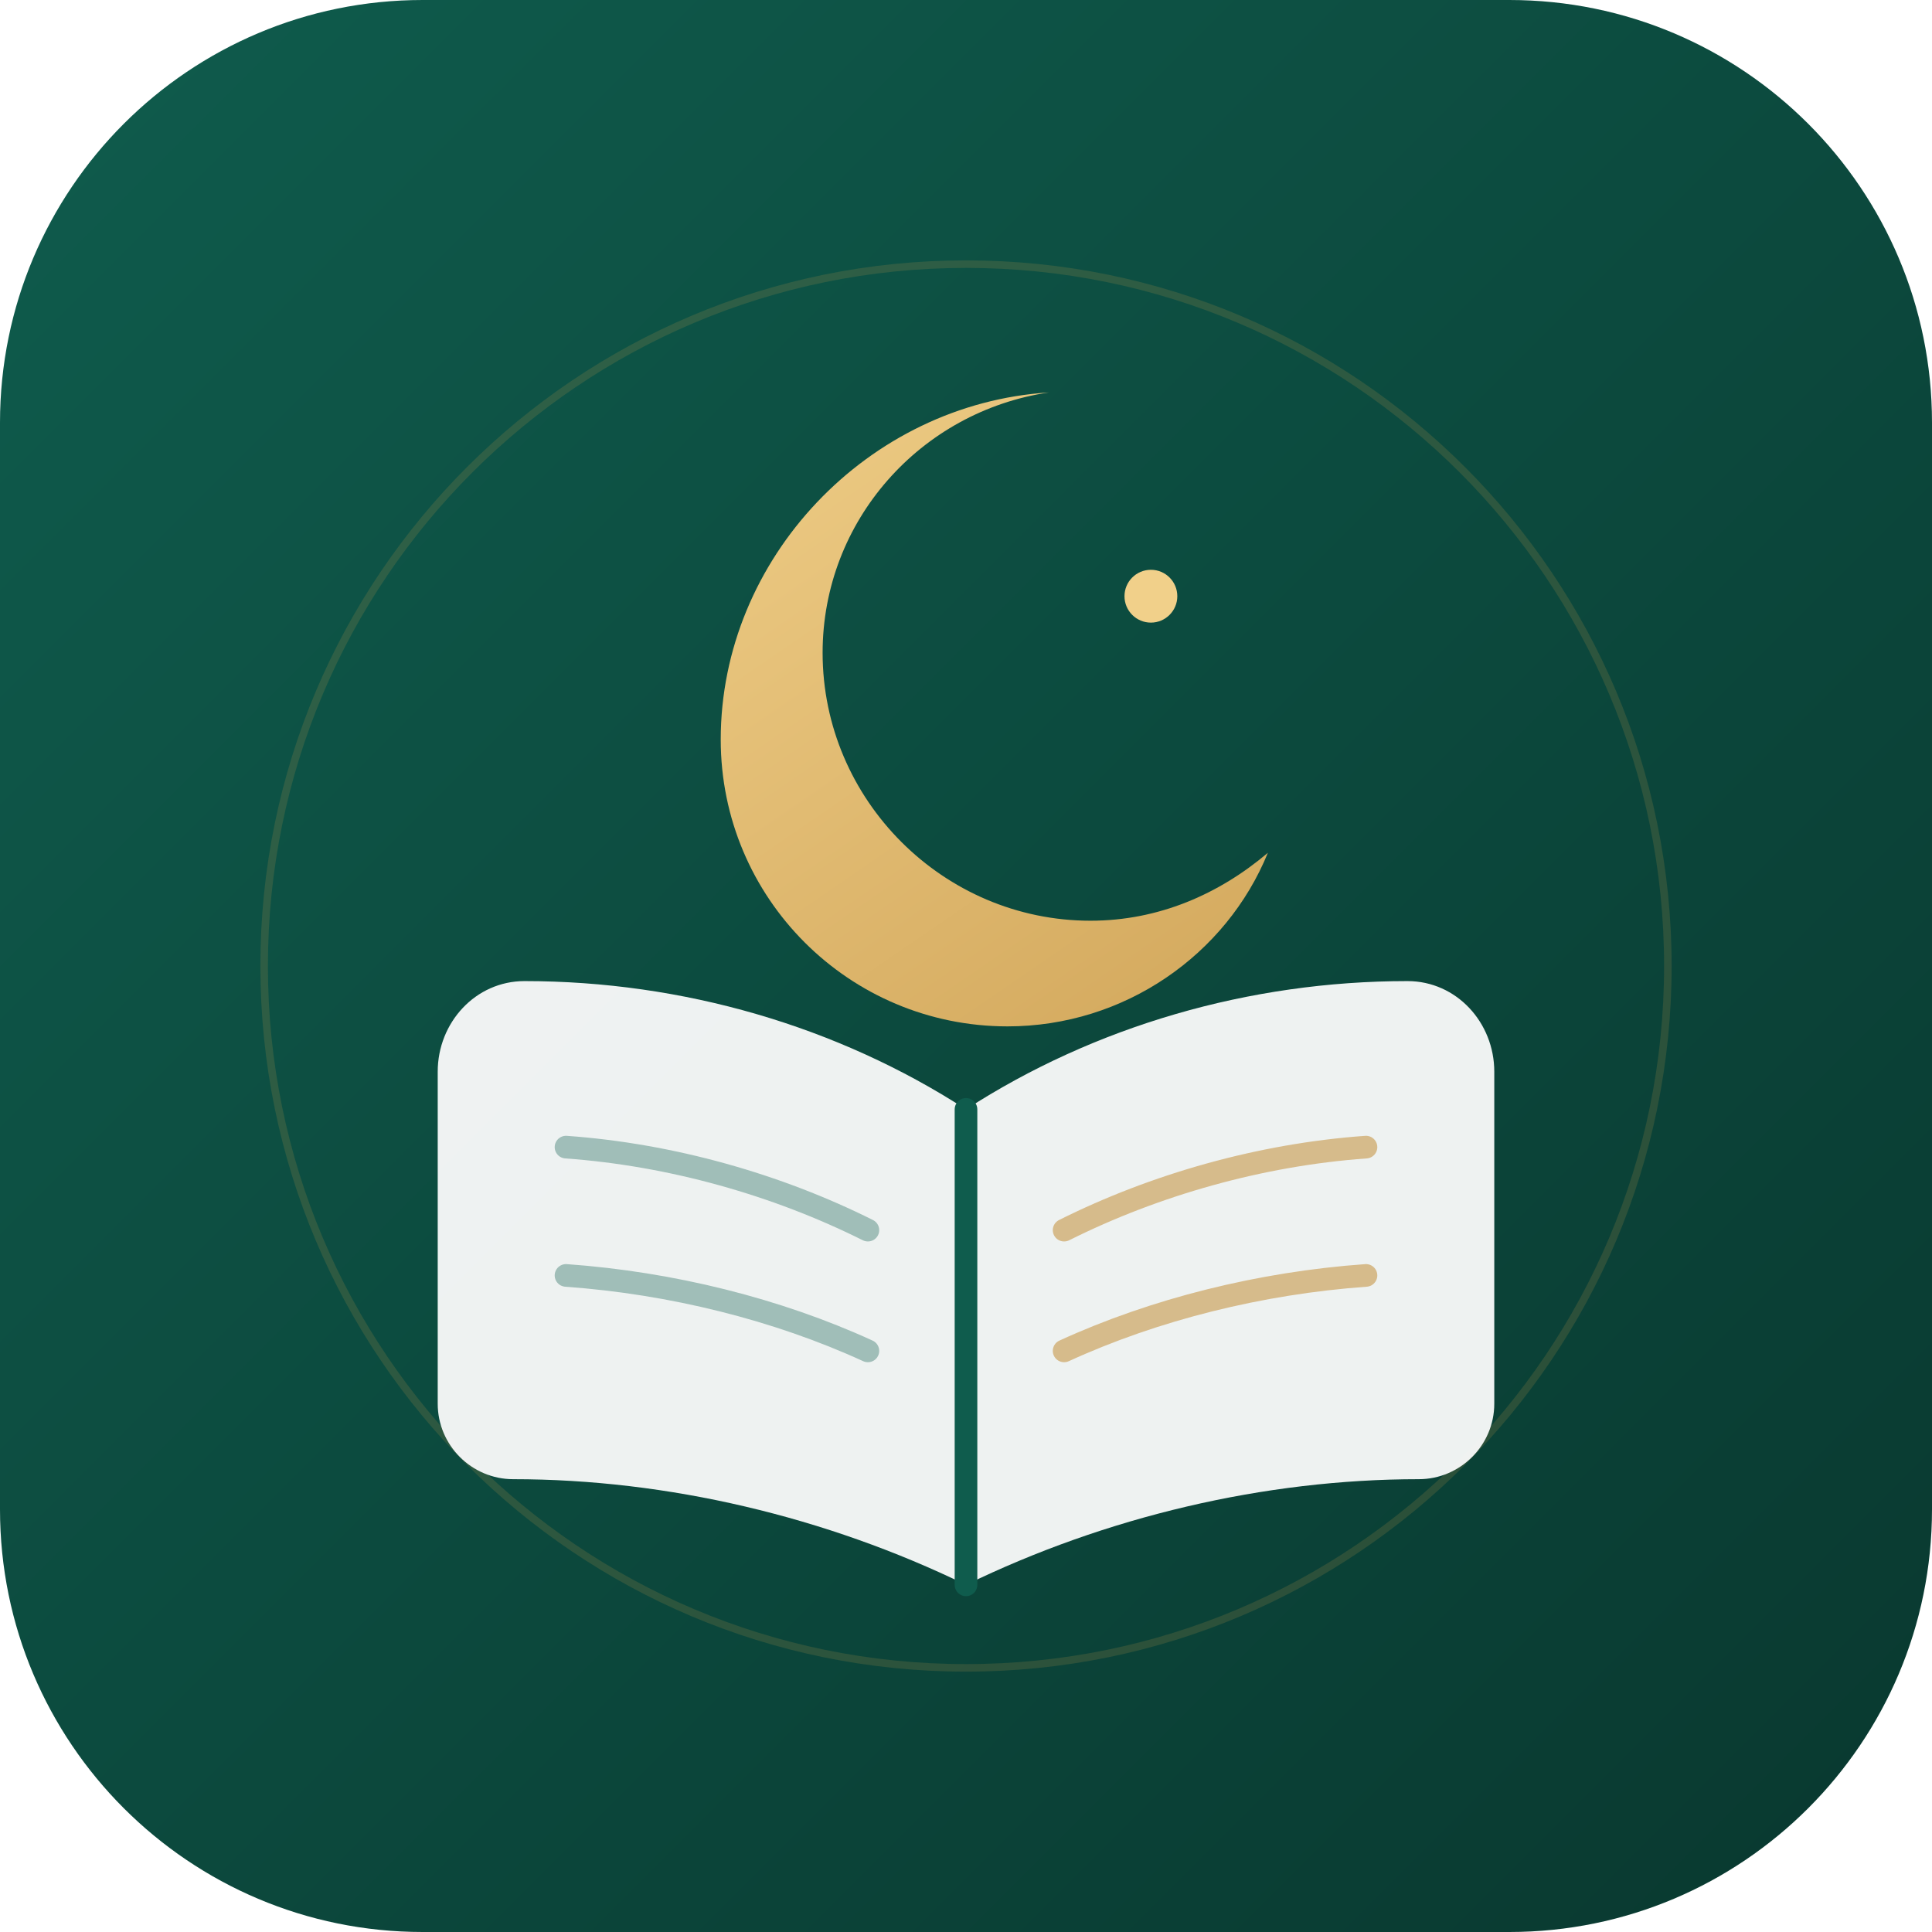
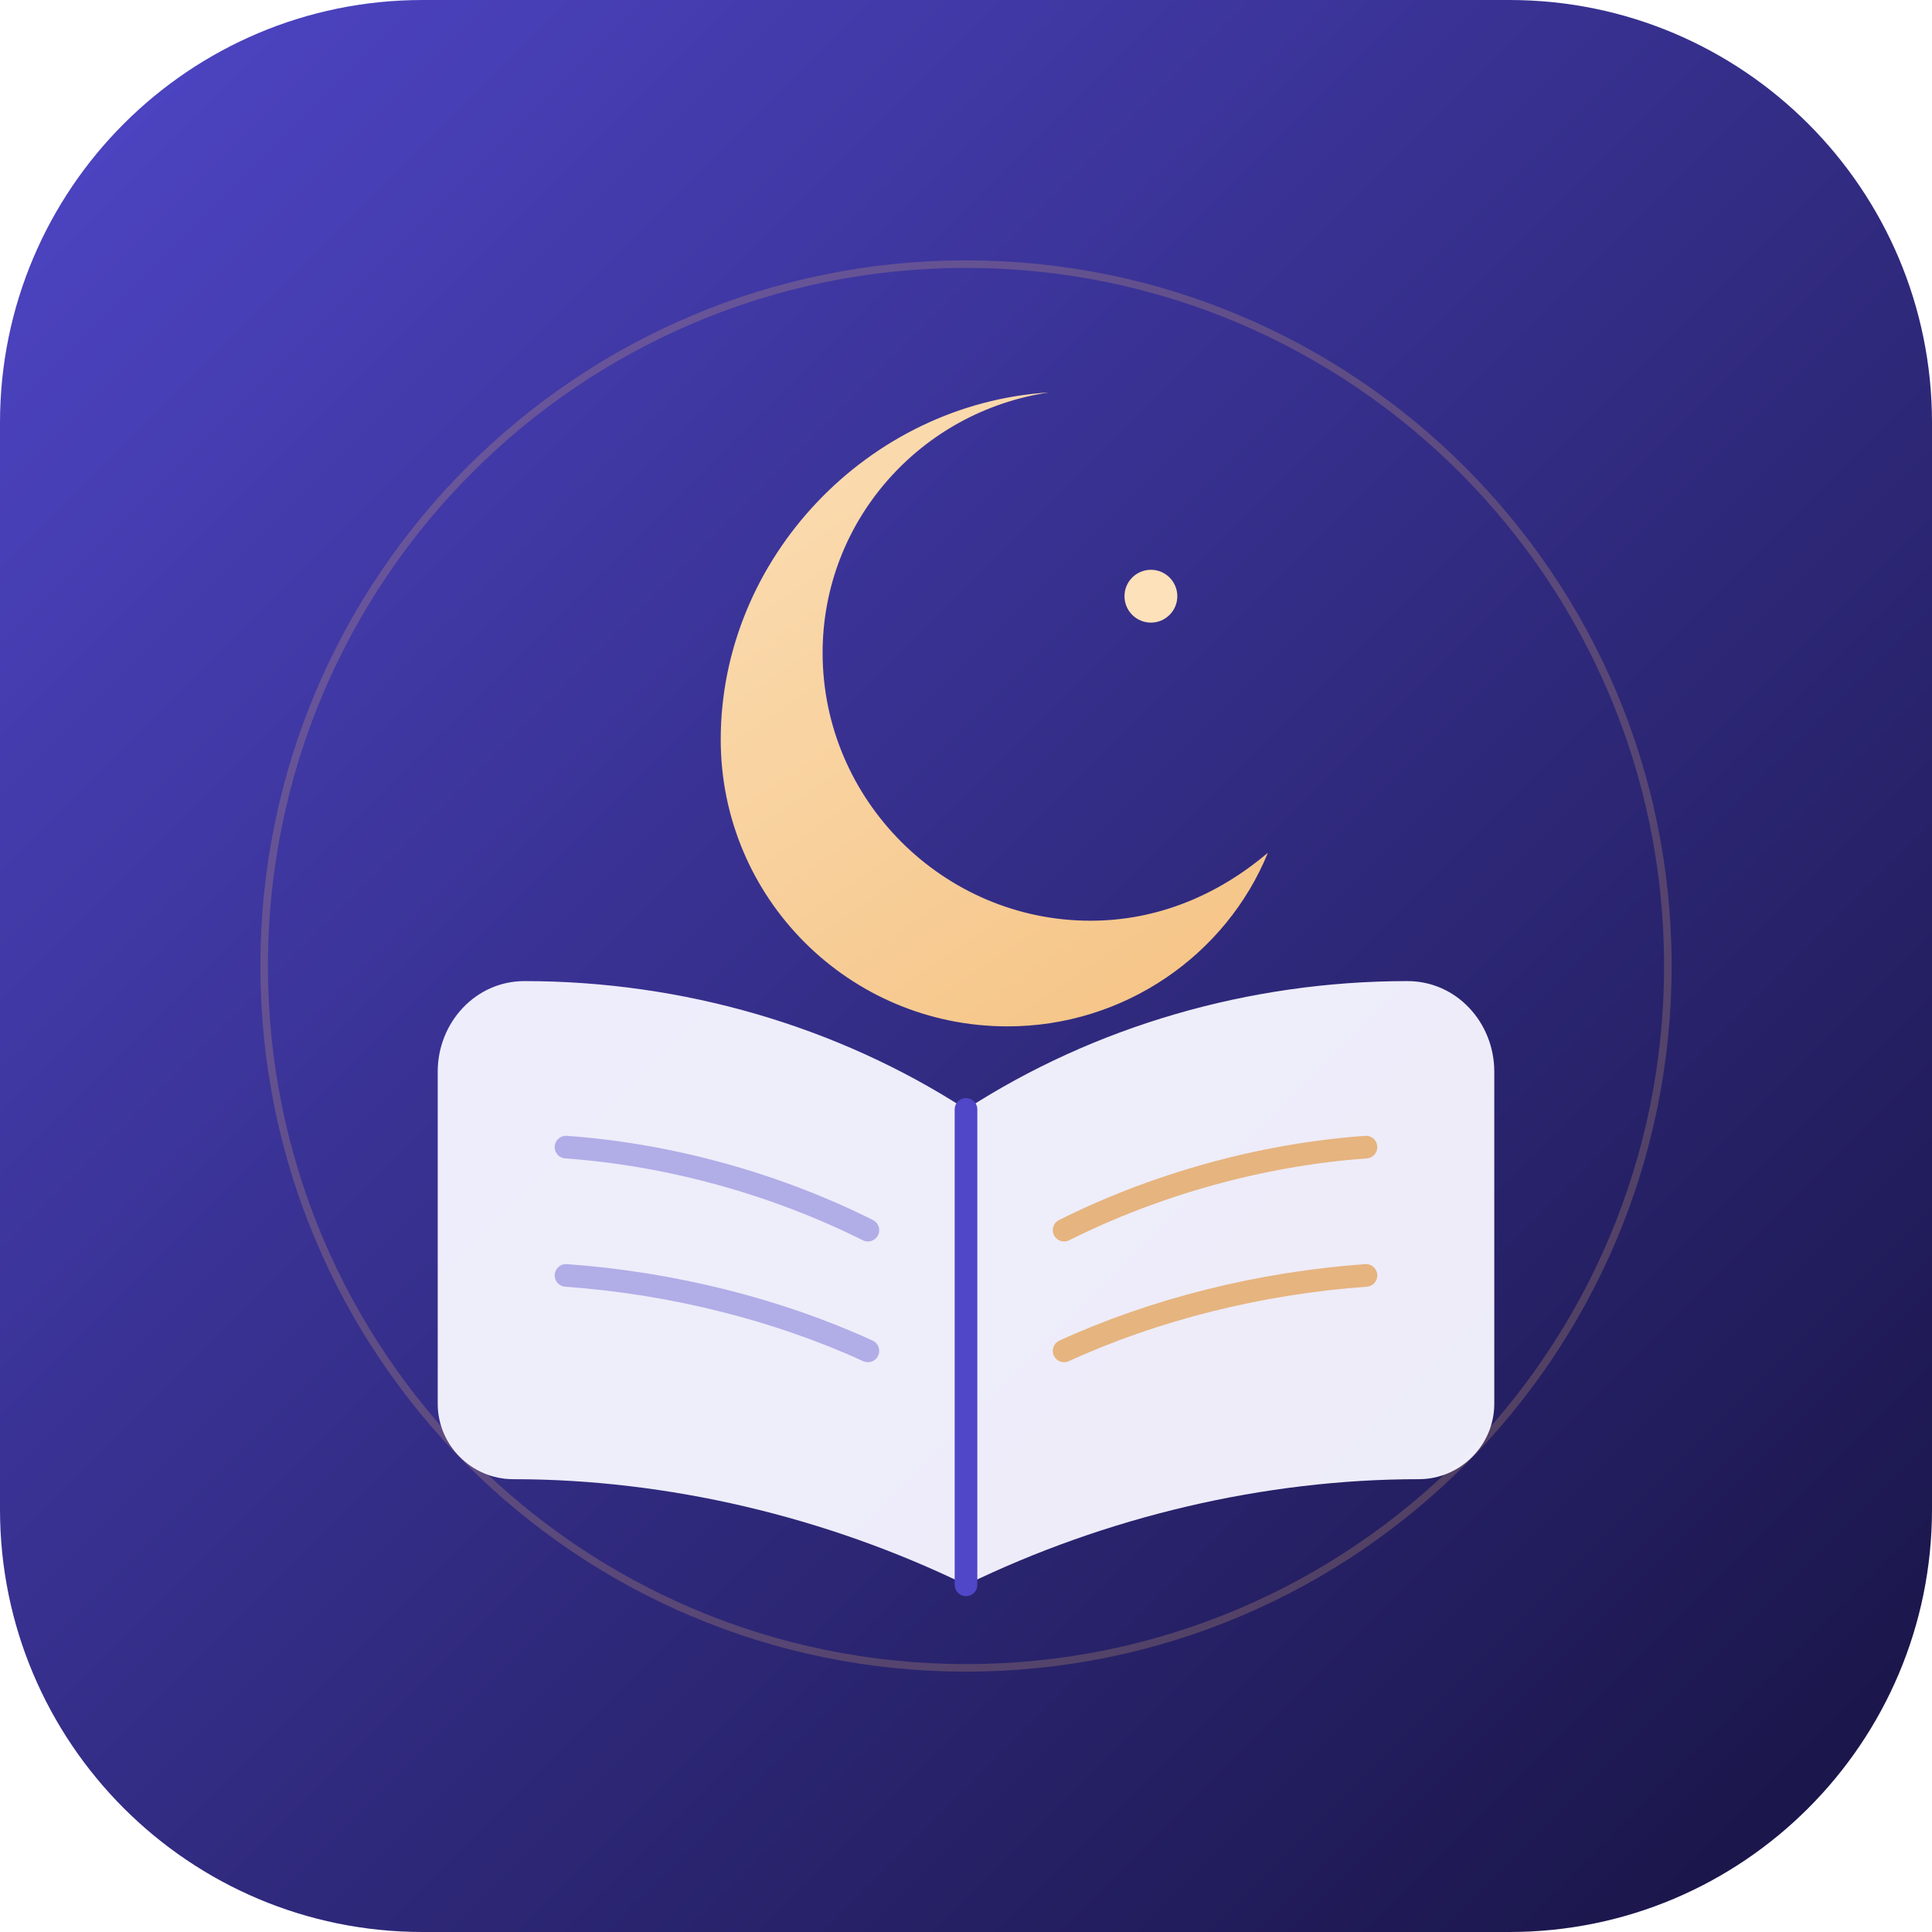
<svg xmlns="http://www.w3.org/2000/svg" viewBox="0 0 512 512" fill="none">
  <defs>
    <linearGradient id="bg" x1="0" y1="0" x2="512" y2="512" gradientUnits="userSpaceOnUse">
-       <stop offset="0%" stop-color="#0F5C4D" />
-       <stop offset="100%" stop-color="#09382F" />
+       <stop offset="0%" stop-color="#4F46C8" />
+       <stop offset="100%" stop-color="#171342" />
    </linearGradient>
    <linearGradient id="gold" x1="160" y1="100" x2="352" y2="380" gradientUnits="userSpaceOnUse">
-       <stop offset="0%" stop-color="#F1D08A" />
-       <stop offset="100%" stop-color="#C69749" />
+       <stop offset="0%" stop-color="#FCE1BA" />
+       <stop offset="100%" stop-color="#F2B66D" />
    </linearGradient>
  </defs>
  <rect width="512" height="512" rx="112" fill="url(#bg)" />
-   <circle cx="256" cy="256" r="186" stroke="#C69749" stroke-opacity="0.18" stroke-width="2" />
+   <circle cx="256" cy="256" r="186" stroke="#F2B66D" stroke-opacity="0.22" stroke-width="2" />
  <path d="M278 104C244 109 218 138 218 173C218 212 250 244 289 244C307 244 323 237 336 226C325 253 298 272 267 272C225 272 191 238 191 196C191 148 230 107 278 104Z" fill="url(#gold)" />
-   <circle cx="305" cy="158" r="7" fill="#F1D08A" />
-   <path d="M116 284C116 271 126 260 139 260C181 260 222 272 256 294C290 272 331 260 373 260C386 260 396 271 396 284V372C396 383 387 392 376 392C335 392 293 402 256 420C219 402 177 392 136 392C125 392 116 383 116 372V284Z" fill="#F7F9F8" fill-opacity="0.96" />
-   <path d="M256 294V420" stroke="#0F5C4D" stroke-width="6" stroke-linecap="round" />
-   <path d="M150 304C178 306 206 314 230 326" stroke="#0F5C4D" stroke-opacity="0.35" stroke-width="6" stroke-linecap="round" />
-   <path d="M150 338C178 340 206 347 230 358" stroke="#0F5C4D" stroke-opacity="0.35" stroke-width="6" stroke-linecap="round" />
-   <path d="M362 304C334 306 306 314 282 326" stroke="#C69749" stroke-opacity="0.6" stroke-width="6" stroke-linecap="round" />
-   <path d="M362 338C334 340 306 347 282 358" stroke="#C69749" stroke-opacity="0.6" stroke-width="6" stroke-linecap="round" />
+   <circle cx="305" cy="158" r="7" fill="#FCE1BA" />
+   <path d="M116 284C116 271 126 260 139 260C181 260 222 272 256 294C290 272 331 260 373 260C386 260 396 271 396 284V372C396 383 387 392 376 392C335 392 293 402 256 420C219 402 177 392 136 392C125 392 116 383 116 372V284Z" fill="#F5F4FF" fill-opacity="0.96" />
+   <path d="M256 294V420" stroke="#4F46C8" stroke-width="6" stroke-linecap="round" />
+   <path d="M150 304C178 306 206 314 230 326" stroke="#4F46C8" stroke-opacity="0.38" stroke-width="6" stroke-linecap="round" />
+   <path d="M150 338C178 340 206 347 230 358" stroke="#4F46C8" stroke-opacity="0.38" stroke-width="6" stroke-linecap="round" />
+   <path d="M362 304C334 306 306 314 282 326" stroke="#E29B47" stroke-opacity="0.68" stroke-width="6" stroke-linecap="round" />
+   <path d="M362 338C334 340 306 347 282 358" stroke="#E29B47" stroke-opacity="0.68" stroke-width="6" stroke-linecap="round" />
</svg>
